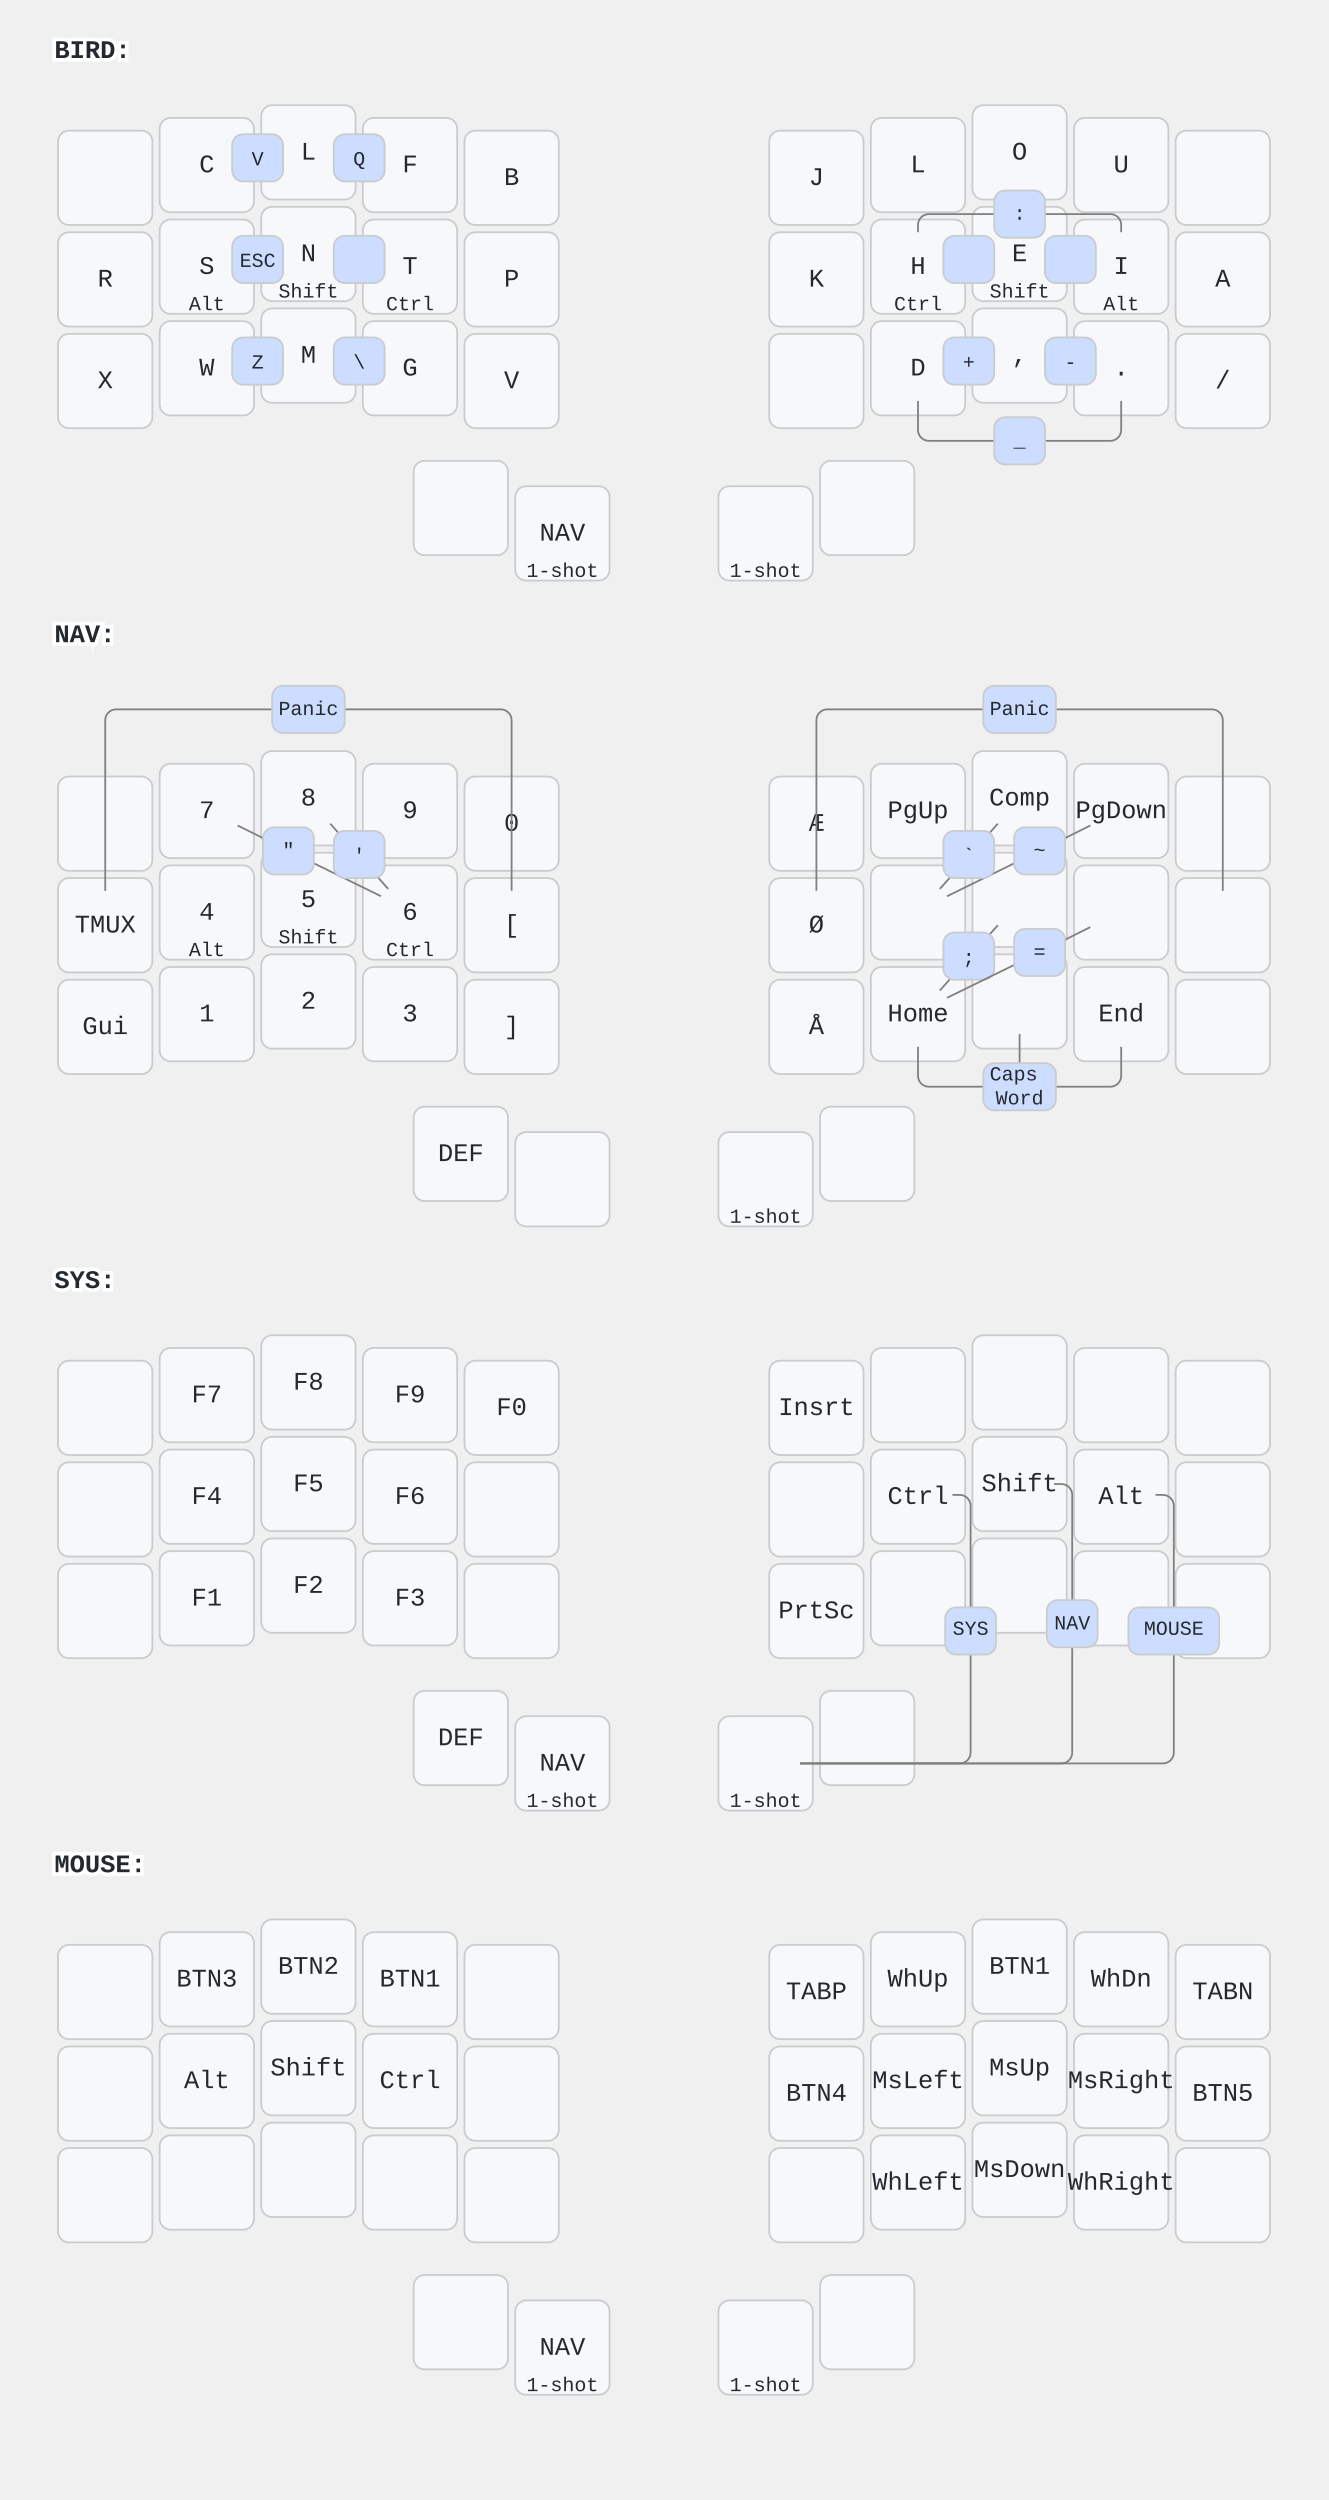
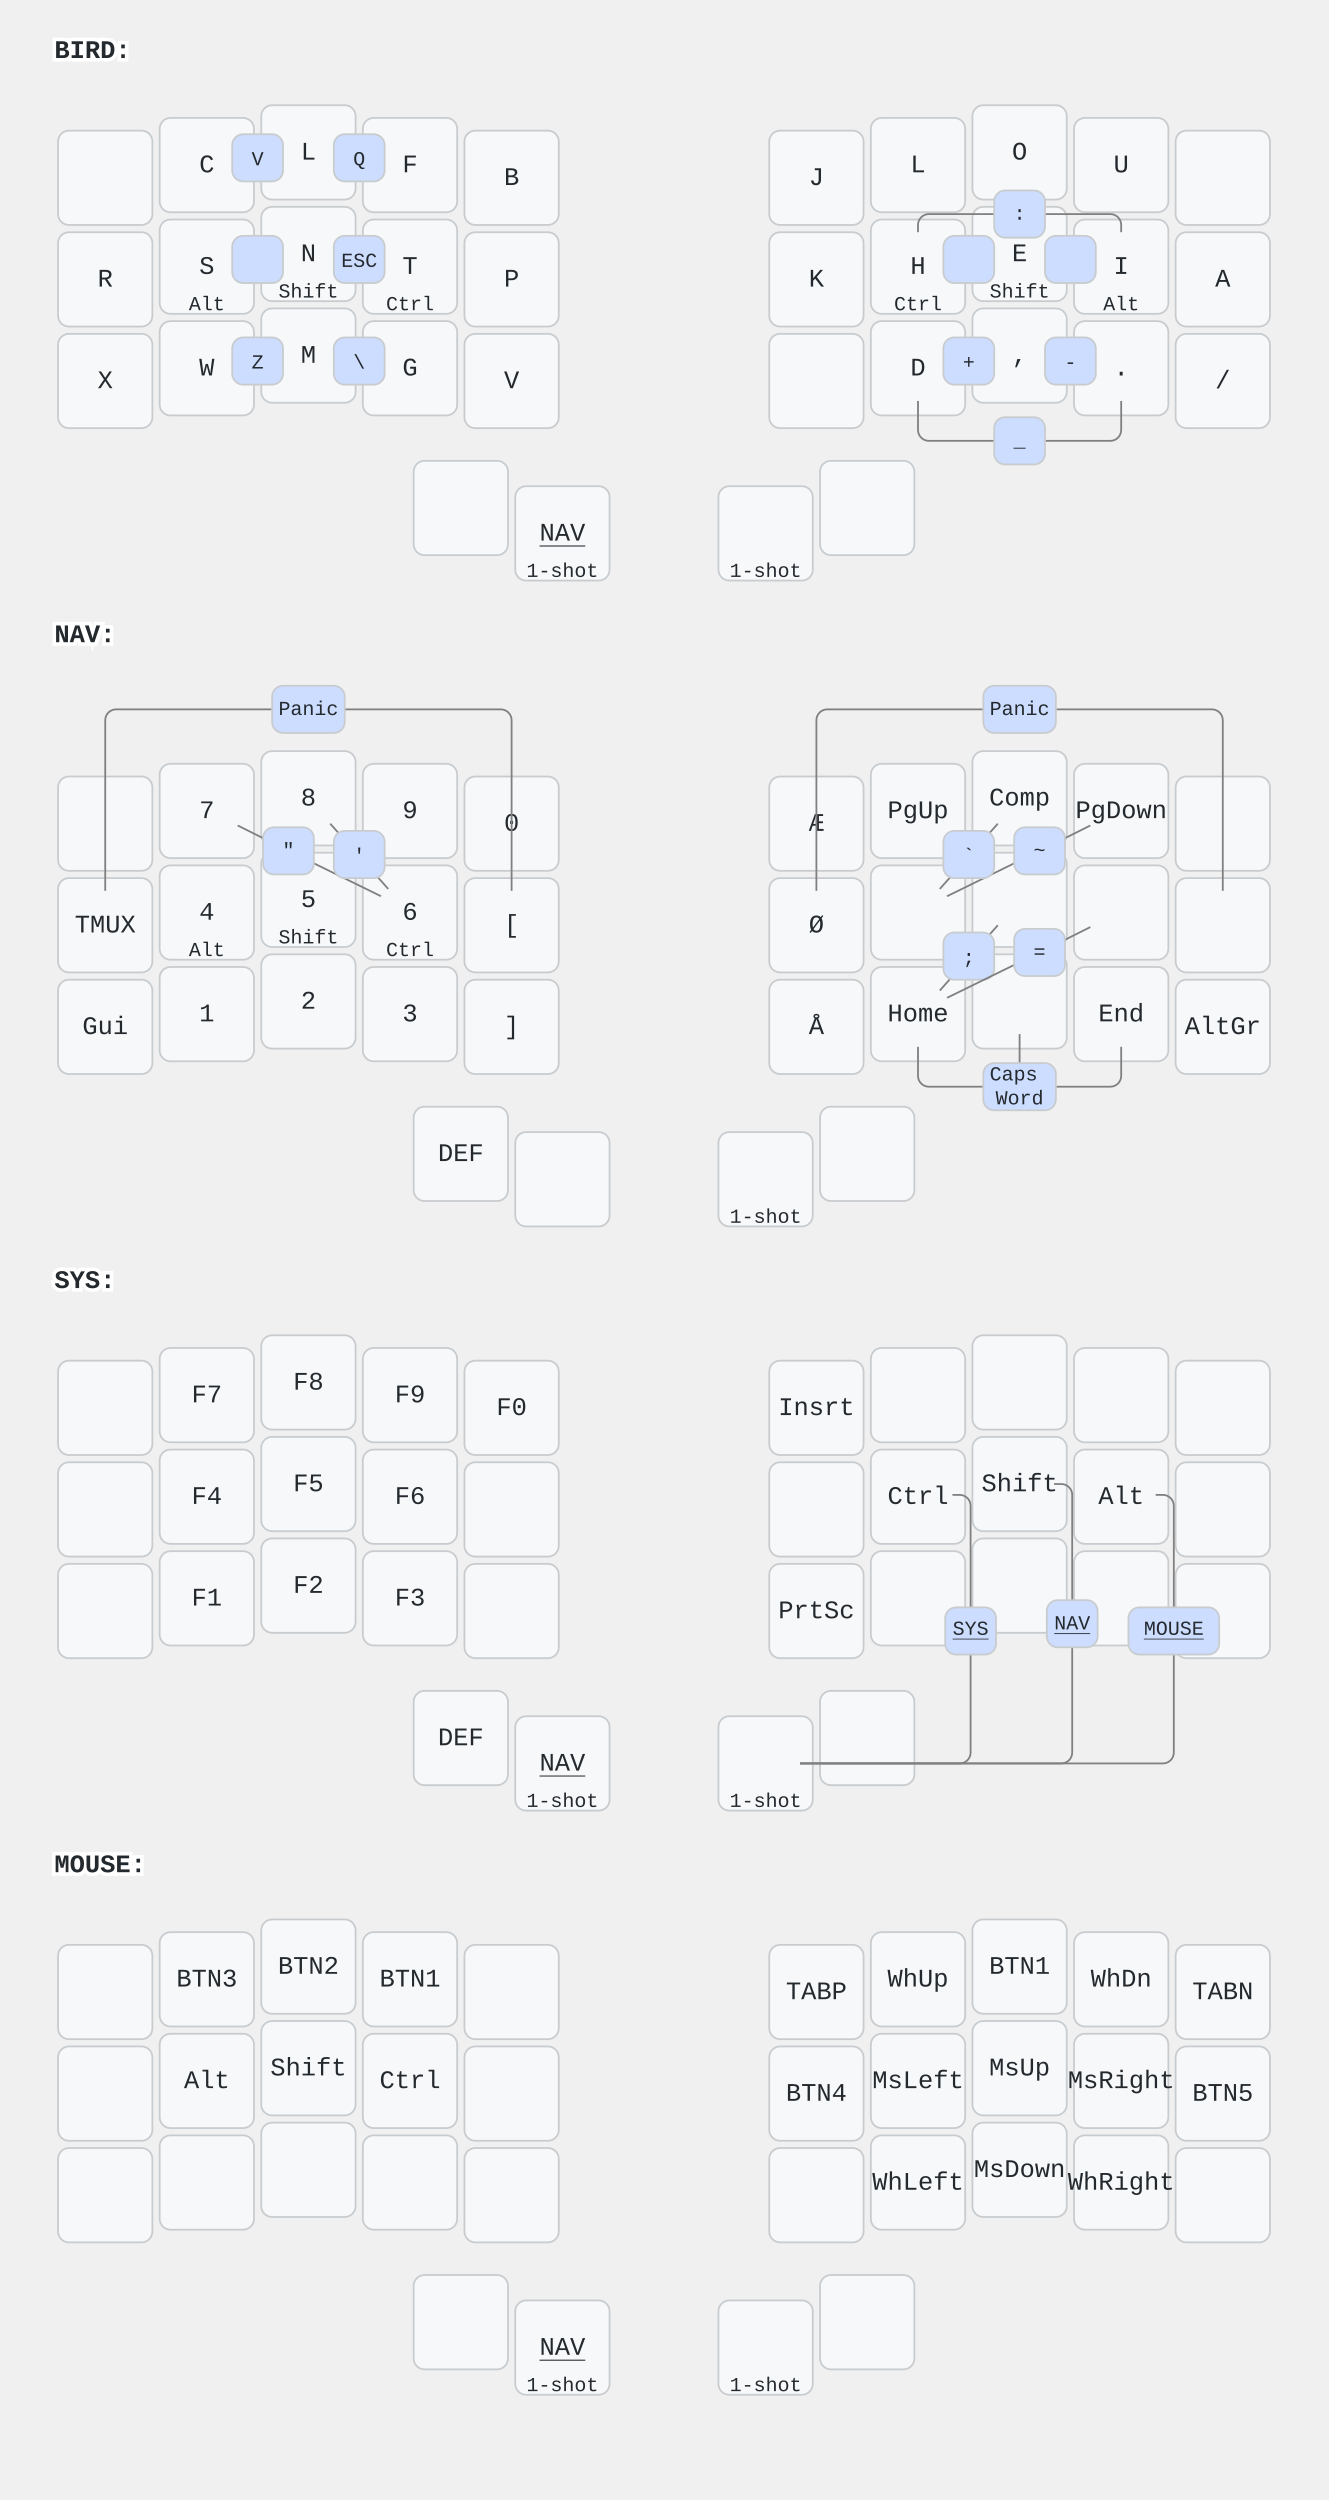
<svg xmlns="http://www.w3.org/2000/svg" xmlns:xlink="http://www.w3.org/1999/xlink" width="732" height="1378" viewBox="0 0 732 1378" class="keymap">
  <defs>/* start glyphs */
<svg id="mdi:apple-keyboard-shift">
      <svg id="mdi-apple-keyboard-shift" viewBox="0 0 24 24">
        <path d="M15,18V12H17.17L12,6.83L6.83,12H9V18H15M12,4L22,14H17V20H7V14H2L12,4Z" />
      </svg>
    </svg>
    <svg id="mdi:backspace-outline">
      <svg id="mdi-backspace-outline" viewBox="0 0 24 24">
        <path d="M19,15.59L17.59,17L14,13.41L10.41,17L9,15.59L12.59,12L9,8.41L10.41,7L14,10.59L17.59,7L19,8.41L15.41,12L19,15.59M22,3A2,2 0 0,1 24,5V19A2,2 0 0,1 22,21H7C6.31,21 5.77,20.64 5.41,20.11L0,12L5.41,3.88C5.77,3.35 6.31,3 7,3H22M22,5H7L2.28,12L7,19H22V5Z" />
      </svg>
    </svg>
    <svg id="mdi:backspace-reverse-outline">
      <svg id="mdi-backspace-reverse-outline" viewBox="0 0 24 24">
        <path d="M5,15.59L6.41,17L10,13.41L13.59,17L15,15.59L11.41,12L15,8.41L13.59,7L10,10.59L6.41,7L5,8.41L8.59,12L5,15.59M2,3A2,2 0 0,0 0,5V19A2,2 0 0,0 2,21H17C17.69,21 18.23,20.64 18.59,20.11L24,12L18.59,3.88C18.23,3.35 17.69,3 17,3H2M2,5H17L21.72,12L17,19H2V5Z" />
      </svg>
    </svg>
    <svg id="mdi:chevron-down">
      <svg id="mdi-chevron-down" viewBox="0 0 24 24">
        <path d="M7.41,8.58L12,13.17L16.59,8.58L18,10L12,16L6,10L7.41,8.58Z" />
      </svg>
    </svg>
    <svg id="mdi:chevron-left">
      <svg id="mdi-chevron-left" viewBox="0 0 24 24">
        <path d="M15.41,16.58L10.83,12L15.41,7.41L14,6L8,12L14,18L15.41,16.58Z" />
      </svg>
    </svg>
    <svg id="mdi:chevron-right">
      <svg id="mdi-chevron-right" viewBox="0 0 24 24">
        <path d="M8.59,16.58L13.17,12L8.59,7.41L10,6L16,12L10,18L8.59,16.58Z" />
      </svg>
    </svg>
    <svg id="mdi:chevron-up">
      <svg id="mdi-chevron-up" viewBox="0 0 24 24">
        <path d="M7.41,15.41L12,10.83L16.59,15.41L18,14L12,8L6,14L7.41,15.41Z" />
      </svg>
    </svg>
    <svg id="mdi:keyboard-return">
      <svg id="mdi-keyboard-return" viewBox="0 0 24 24">
        <path d="M19,7V11H5.83L9.41,7.41L8,6L2,12L8,18L9.41,16.58L5.83,13H21V7H19Z" />
      </svg>
    </svg>
    <svg id="mdi:keyboard-space">
      <svg id="mdi-keyboard-space" viewBox="0 0 24 24">
        <path d="M3 15H5V19H19V15H21V19C21 20.1 20.1 21 19 21H5C3.9 21 3 20.1 3 19V15Z" />
      </svg>
    </svg>
    <svg id="mdi:keyboard-tab">
      <svg id="mdi-keyboard-tab" viewBox="0 0 24 24">
        <path d="M20,18H22V6H20M11.59,7.41L15.17,11H1V13H15.17L11.59,16.58L13,18L19,12L13,6L11.59,7.41Z" />
      </svg>
    </svg>
    <svg id="mdi:swap-horizontal">
      <svg id="mdi-swap-horizontal" viewBox="0 0 24 24">
        <path d="M21,9L17,5V8H10V10H17V13M7,11L3,15L7,19V16H14V14H7V11Z" />
      </svg>
    </svg>
  </defs>/* end glyphs */
<style>/* inherit to force styles through use tags */
svg path {
    fill: inherit;
}

/* font and background color specifications */
svg.keymap {
    font-family: SFMono-Regular,Consolas,Liberation Mono,Menlo,monospace;
    font-size: 14px;
    font-kerning: normal;
    text-rendering: optimizeLegibility;
    fill: #24292e;
}

/* default key styling */
rect.key {
    fill: #f6f8fa;
}

rect.key, rect.combo {
    stroke: #c9cccf;
    stroke-width: 1;
}

/* default key side styling, only used is draw_key_sides is set */
rect.side {
    filter: brightness(90%);
}

/* color accent for combo boxes */
rect.combo, rect.combo-separate {
    fill: #cdf;
}

/* color accent for held keys */
rect.held, rect.combo.held {
    fill: #fdd;
}

/* color accent for ghost (optional) keys */
rect.ghost, rect.combo.ghost {
    stroke-dasharray: 4, 4;
    stroke-width: 2;
}

text {
    text-anchor: middle;
    dominant-baseline: middle;
}

/* styling for layer labels */
text.label {
    font-weight: bold;
    text-anchor: start;
    stroke: white;
    stroke-width: 4;
    paint-order: stroke;
}

/* styling for optional footer */
text.footer {
    text-anchor: end;
    dominant-baseline: auto;
    stroke: white;
    stroke-width: 4;
    paint-order: stroke;
}

- /* styling for combo tap, and key hold/shifted label text */
- text.combo, text.hold, text.shifted {
+ /* styling for combo tap, and key non-tap label text */
+ text.combo, text.hold, text.shifted, text.left, text.right {
    font-size: 11px;
}

text.hold {
    text-anchor: middle;
    dominant-baseline: auto;
}

text.shifted {
    text-anchor: middle;
    dominant-baseline: hanging;
}

+ text.left {
+     text-anchor: start;
+ }
+ 
+ text.right {
+     text-anchor: end;
+ }
+ 
+ text.layer-activator {
+     text-decoration: underline;
+ }
+ 
/* styling for hold/shifted label text in combo box */
- text.combo.hold, text.combo.shifted {
+ text.combo.hold, text.combo.shifted, text.combo.left, text.combo.right {
    font-size: 8px;
}

/* lighter symbol for transparent keys */
text.trans {
    fill: #7b7e81;
}

/* styling for combo dendrons */
path.combo {
    stroke-width: 1;
    stroke: gray;
    fill: none;
}

/* Start Tabler Icons Cleanup */
/* cannot use height/width with glyphs */
.icon-tabler &gt; path {
    fill: inherit;
    stroke: inherit;
    stroke-width: 2;
}
/* hide tabler's default box */
.icon-tabler &gt; path[stroke="none"][fill="none"] {
    visibility: hidden;
}
/* End Tabler Icons Cleanup */
</style>
  <g transform="translate(30, 0)" class="layer-BIRD">
-     <text x="0" y="28" class="label">BIRD:</text>
+     <text x="0" y="28" class="label" id="BIRD">BIRD:</text>
    <g transform="translate(0, 56)">
      <g transform="translate(28, 42)" class="key keypos-0">
        <rect rx="6" ry="6" x="-26" y="-26" width="52" height="52" class="key" />
        <use href="#mdi:swap-horizontal" xlink:href="#mdi:swap-horizontal" x="-7" y="-7" height="14" width="14.0" class="key tap glyph mdi:swap-horizontal" />
      </g>
      <g transform="translate(84, 35)" class="key keypos-1">
        <rect rx="6" ry="6" x="-26" y="-26" width="52" height="52" class="key" />
        <text x="0" y="0" class="key tap">C</text>
      </g>
      <g transform="translate(140, 28)" class="key keypos-2">
        <rect rx="6" ry="6" x="-26" y="-26" width="52" height="52" class="key" />
        <text x="0" y="0" class="key tap">L</text>
      </g>
      <g transform="translate(196, 35)" class="key keypos-3">
        <rect rx="6" ry="6" x="-26" y="-26" width="52" height="52" class="key" />
        <text x="0" y="0" class="key tap">F</text>
      </g>
      <g transform="translate(252, 42)" class="key keypos-4">
        <rect rx="6" ry="6" x="-26" y="-26" width="52" height="52" class="key" />
        <text x="0" y="0" class="key tap">B</text>
      </g>
      <g transform="translate(420, 42)" class="key keypos-5">
        <rect rx="6" ry="6" x="-26" y="-26" width="52" height="52" class="key" />
        <text x="0" y="0" class="key tap">J</text>
      </g>
      <g transform="translate(476, 35)" class="key keypos-6">
        <rect rx="6" ry="6" x="-26" y="-26" width="52" height="52" class="key" />
        <text x="0" y="0" class="key tap">L</text>
      </g>
      <g transform="translate(532, 28)" class="key keypos-7">
        <rect rx="6" ry="6" x="-26" y="-26" width="52" height="52" class="key" />
        <text x="0" y="0" class="key tap">O</text>
      </g>
      <g transform="translate(588, 35)" class="key keypos-8">
        <rect rx="6" ry="6" x="-26" y="-26" width="52" height="52" class="key" />
        <text x="0" y="0" class="key tap">U</text>
      </g>
      <g transform="translate(644, 42)" class="key keypos-9">
        <rect rx="6" ry="6" x="-26" y="-26" width="52" height="52" class="key" />
        <use href="#mdi:swap-horizontal" xlink:href="#mdi:swap-horizontal" x="-7" y="-7" height="14" width="14.0" class="key tap glyph mdi:swap-horizontal" />
      </g>
      <g transform="translate(28, 98)" class="key keypos-10">
        <rect rx="6" ry="6" x="-26" y="-26" width="52" height="52" class="key" />
        <text x="0" y="0" class="key tap">R</text>
      </g>
      <g transform="translate(84, 91)" class="key keypos-11">
        <rect rx="6" ry="6" x="-26" y="-26" width="52" height="52" class="key" />
        <text x="0" y="0" class="key tap">S</text>
        <text x="0" y="24" class="key hold">Alt</text>
      </g>
      <g transform="translate(140, 84)" class="key keypos-12">
        <rect rx="6" ry="6" x="-26" y="-26" width="52" height="52" class="key" />
        <text x="0" y="0" class="key tap">N</text>
        <text x="0" y="24" class="key hold">Shift</text>
      </g>
      <g transform="translate(196, 91)" class="key keypos-13">
        <rect rx="6" ry="6" x="-26" y="-26" width="52" height="52" class="key" />
        <text x="0" y="0" class="key tap">T</text>
        <text x="0" y="24" class="key hold">Ctrl</text>
      </g>
      <g transform="translate(252, 98)" class="key keypos-14">
        <rect rx="6" ry="6" x="-26" y="-26" width="52" height="52" class="key" />
        <text x="0" y="0" class="key tap">P</text>
      </g>
      <g transform="translate(420, 98)" class="key keypos-15">
        <rect rx="6" ry="6" x="-26" y="-26" width="52" height="52" class="key" />
        <text x="0" y="0" class="key tap">K</text>
      </g>
      <g transform="translate(476, 91)" class="key keypos-16">
        <rect rx="6" ry="6" x="-26" y="-26" width="52" height="52" class="key" />
        <text x="0" y="0" class="key tap">H</text>
        <text x="0" y="24" class="key hold">Ctrl</text>
      </g>
      <g transform="translate(532, 84)" class="key keypos-17">
        <rect rx="6" ry="6" x="-26" y="-26" width="52" height="52" class="key" />
        <text x="0" y="0" class="key tap">E</text>
        <text x="0" y="24" class="key hold">Shift</text>
      </g>
      <g transform="translate(588, 91)" class="key keypos-18">
        <rect rx="6" ry="6" x="-26" y="-26" width="52" height="52" class="key" />
        <text x="0" y="0" class="key tap">I</text>
        <text x="0" y="24" class="key hold">Alt</text>
      </g>
      <g transform="translate(644, 98)" class="key keypos-19">
        <rect rx="6" ry="6" x="-26" y="-26" width="52" height="52" class="key" />
        <text x="0" y="0" class="key tap">A</text>
      </g>
      <g transform="translate(28, 154)" class="key keypos-20">
        <rect rx="6" ry="6" x="-26" y="-26" width="52" height="52" class="key" />
        <text x="0" y="0" class="key tap">X</text>
      </g>
      <g transform="translate(84, 147)" class="key keypos-21">
        <rect rx="6" ry="6" x="-26" y="-26" width="52" height="52" class="key" />
        <text x="0" y="0" class="key tap">W</text>
      </g>
      <g transform="translate(140, 140)" class="key keypos-22">
        <rect rx="6" ry="6" x="-26" y="-26" width="52" height="52" class="key" />
        <text x="0" y="0" class="key tap">M</text>
      </g>
      <g transform="translate(196, 147)" class="key keypos-23">
        <rect rx="6" ry="6" x="-26" y="-26" width="52" height="52" class="key" />
        <text x="0" y="0" class="key tap">G</text>
      </g>
      <g transform="translate(252, 154)" class="key keypos-24">
        <rect rx="6" ry="6" x="-26" y="-26" width="52" height="52" class="key" />
        <text x="0" y="0" class="key tap">V</text>
      </g>
      <g transform="translate(420, 154)" class="key keypos-25">
        <rect rx="6" ry="6" x="-26" y="-26" width="52" height="52" class="key" />
      </g>
      <g transform="translate(476, 147)" class="key keypos-26">
        <rect rx="6" ry="6" x="-26" y="-26" width="52" height="52" class="key" />
        <text x="0" y="0" class="key tap">D</text>
      </g>
      <g transform="translate(532, 140)" class="key keypos-27">
        <rect rx="6" ry="6" x="-26" y="-26" width="52" height="52" class="key" />
        <text x="0" y="0" class="key tap">,</text>
      </g>
      <g transform="translate(588, 147)" class="key keypos-28">
        <rect rx="6" ry="6" x="-26" y="-26" width="52" height="52" class="key" />
        <text x="0" y="0" class="key tap">.</text>
      </g>
      <g transform="translate(644, 154)" class="key keypos-29">
        <rect rx="6" ry="6" x="-26" y="-26" width="52" height="52" class="key" />
        <text x="0" y="0" class="key tap">/</text>
      </g>
      <g transform="translate(224, 224)" class="key keypos-30">
        <rect rx="6" ry="6" x="-26" y="-26" width="52" height="52" class="key" />
        <use href="#mdi:keyboard-space" xlink:href="#mdi:keyboard-space" x="-7" y="-7" height="14" width="14.0" class="key tap glyph mdi:keyboard-space" />
      </g>
      <g transform="translate(280, 238)" class="key keypos-31">
        <rect rx="6" ry="6" x="-26" y="-26" width="52" height="52" class="key" />
-         <text x="0" y="0" class="key tap">NAV</text>
+         <a href="#NAV">
+           <text x="0" y="0" class="key tap layer-activator">NAV</text>
+         </a>
        <text x="0" y="24" class="key hold">1-shot</text>
      </g>
      <g transform="translate(392, 238)" class="key keypos-32">
        <rect rx="6" ry="6" x="-26" y="-26" width="52" height="52" class="key" />
        <use href="#mdi:apple-keyboard-shift" xlink:href="#mdi:apple-keyboard-shift" x="-7" y="-7" height="14" width="14.0" class="key tap glyph mdi:apple-keyboard-shift" />
        <text x="0" y="24" class="key hold">1-shot</text>
      </g>
      <g transform="translate(448, 224)" class="key keypos-33">
        <rect rx="6" ry="6" x="-26" y="-26" width="52" height="52" class="key" />
        <use href="#mdi:backspace-outline" xlink:href="#mdi:backspace-outline" x="-7" y="-7" height="14" width="14.0" class="key tap glyph mdi:backspace-outline" />
      </g>
      <g class="combo combopos-0">
        <path d="M532,62 h-50 a6.0,6.0 0 0 0 -6.0,6.0 v4" class="combo" />
        <path d="M532,62 h50 a6.0,6.0 0 0 1 6.0,6.0 v4" class="combo" />
        <rect rx="6" ry="6" x="518" y="49" width="28" height="26" class="combo" />
        <text x="532" y="62" class="combo tap">:</text>
      </g>
      <g class="combo combopos-1">
        <rect rx="6" ry="6" x="546" y="74" width="28" height="26" class="combo" />
        <use href="#mdi:keyboard-return" xlink:href="#mdi:keyboard-return" x="553" y="80" height="14" width="14.0" class="combo tap glyph mdi:keyboard-return" />
      </g>
      <g class="combo combopos-2">
        <rect rx="6" ry="6" x="546" y="130" width="28" height="26" class="combo" />
        <text x="560" y="144" class="combo tap">-</text>
      </g>
      <g class="combo combopos-3">
        <path d="M532,187 h-50 a6.0,6.0 0 0 1 -6.0,-6.0 v-16" class="combo" />
        <path d="M532,187 h50 a6.0,6.0 0 0 0 6.0,-6.0 v-16" class="combo" />
        <rect rx="6" ry="6" x="518" y="174" width="28" height="26" class="combo" />
        <text x="532" y="187" class="combo tap">_</text>
      </g>
      <g class="combo combopos-4">
        <rect rx="6" ry="6" x="490" y="130" width="28" height="26" class="combo" />
        <text x="504" y="144" class="combo tap">+</text>
      </g>
      <g class="combo combopos-5">
        <rect rx="6" ry="6" x="98" y="74" width="28" height="26" class="combo" />
-         <text x="112" y="88" class="combo tap">ESC</text>
+         <use href="#mdi:keyboard-tab" xlink:href="#mdi:keyboard-tab" x="105" y="80" height="14" width="14.0" class="combo tap glyph mdi:keyboard-tab" />
      </g>
      <g class="combo combopos-6">
        <rect rx="6" ry="6" x="154" y="74" width="28" height="26" class="combo" />
-         <use href="#mdi:keyboard-tab" xlink:href="#mdi:keyboard-tab" x="161" y="80" height="14" width="14.0" class="combo tap glyph mdi:keyboard-tab" />
+         <text x="168" y="88" class="combo tap">ESC</text>
      </g>
      <g class="combo combopos-7">
        <rect rx="6" ry="6" x="98" y="130" width="28" height="26" class="combo" />
        <text x="112" y="144" class="combo tap">Z</text>
      </g>
      <g class="combo combopos-8">
        <rect rx="6" ry="6" x="154" y="130" width="28" height="26" class="combo" />
        <text x="168" y="144" class="combo tap">\</text>
      </g>
      <g class="combo combopos-9">
        <rect rx="6" ry="6" x="98" y="18" width="28" height="26" class="combo" />
        <text x="112" y="32" class="combo tap">V</text>
      </g>
      <g class="combo combopos-10">
        <rect rx="6" ry="6" x="154" y="18" width="28" height="26" class="combo" />
        <text x="168" y="32" class="combo tap">Q</text>
      </g>
      <g class="combo combopos-11">
        <rect rx="6" ry="6" x="490" y="74" width="28" height="26" class="combo" />
        <use href="#mdi:backspace-outline" xlink:href="#mdi:backspace-outline" x="497" y="80" height="14" width="14.0" class="combo tap glyph mdi:backspace-outline" />
      </g>
    </g>
  </g>
  <g transform="translate(30, 322)" class="layer-NAV">
-     <text x="0" y="28" class="label">NAV:</text>
+     <text x="0" y="28" class="label" id="NAV">NAV:</text>
    <g transform="translate(0, 90)">
      <g transform="translate(28, 42)" class="key keypos-0">
        <rect rx="6" ry="6" x="-26" y="-26" width="52" height="52" class="key" />
        <use href="#mdi:swap-horizontal" xlink:href="#mdi:swap-horizontal" x="-7" y="-7" height="14" width="14.0" class="key tap glyph mdi:swap-horizontal" />
      </g>
      <g transform="translate(84, 35)" class="key keypos-1">
        <rect rx="6" ry="6" x="-26" y="-26" width="52" height="52" class="key" />
        <text x="0" y="0" class="key tap">7</text>
      </g>
      <g transform="translate(140, 28)" class="key keypos-2">
        <rect rx="6" ry="6" x="-26" y="-26" width="52" height="52" class="key" />
        <text x="0" y="0" class="key tap">8</text>
      </g>
      <g transform="translate(196, 35)" class="key keypos-3">
        <rect rx="6" ry="6" x="-26" y="-26" width="52" height="52" class="key" />
        <text x="0" y="0" class="key tap">9</text>
      </g>
      <g transform="translate(252, 42)" class="key keypos-4">
        <rect rx="6" ry="6" x="-26" y="-26" width="52" height="52" class="key" />
        <text x="0" y="0" class="key tap">0</text>
      </g>
      <g transform="translate(420, 42)" class="key keypos-5">
        <rect rx="6" ry="6" x="-26" y="-26" width="52" height="52" class="key" />
        <text x="0" y="0" class="key tap">Æ</text>
      </g>
      <g transform="translate(476, 35)" class="key keypos-6">
        <rect rx="6" ry="6" x="-26" y="-26" width="52" height="52" class="key" />
        <text x="0" y="0" class="key tap">PgUp</text>
      </g>
      <g transform="translate(532, 28)" class="key keypos-7">
        <rect rx="6" ry="6" x="-26" y="-26" width="52" height="52" class="key" />
        <text x="0" y="0" class="key tap">Comp</text>
      </g>
      <g transform="translate(588, 35)" class="key keypos-8">
        <rect rx="6" ry="6" x="-26" y="-26" width="52" height="52" class="key" />
        <text x="0" y="0" class="key tap">PgDown</text>
      </g>
      <g transform="translate(644, 42)" class="key keypos-9">
        <rect rx="6" ry="6" x="-26" y="-26" width="52" height="52" class="key" />
        <use href="#mdi:swap-horizontal" xlink:href="#mdi:swap-horizontal" x="-7" y="-7" height="14" width="14.0" class="key tap glyph mdi:swap-horizontal" />
      </g>
      <g transform="translate(28, 98)" class="key keypos-10">
        <rect rx="6" ry="6" x="-26" y="-26" width="52" height="52" class="key" />
        <text x="0" y="0" class="key tap">TMUX</text>
      </g>
      <g transform="translate(84, 91)" class="key keypos-11">
        <rect rx="6" ry="6" x="-26" y="-26" width="52" height="52" class="key" />
        <text x="0" y="0" class="key tap">4</text>
        <text x="0" y="24" class="key hold">Alt</text>
      </g>
      <g transform="translate(140, 84)" class="key keypos-12">
        <rect rx="6" ry="6" x="-26" y="-26" width="52" height="52" class="key" />
        <text x="0" y="0" class="key tap">5</text>
        <text x="0" y="24" class="key hold">Shift</text>
      </g>
      <g transform="translate(196, 91)" class="key keypos-13">
        <rect rx="6" ry="6" x="-26" y="-26" width="52" height="52" class="key" />
        <text x="0" y="0" class="key tap">6</text>
        <text x="0" y="24" class="key hold">Ctrl</text>
      </g>
      <g transform="translate(252, 98)" class="key keypos-14">
        <rect rx="6" ry="6" x="-26" y="-26" width="52" height="52" class="key" />
        <text x="0" y="0" class="key tap">[</text>
      </g>
      <g transform="translate(420, 98)" class="key keypos-15">
        <rect rx="6" ry="6" x="-26" y="-26" width="52" height="52" class="key" />
        <text x="0" y="0" class="key tap">Ø</text>
      </g>
      <g transform="translate(476, 91)" class="key keypos-16">
        <rect rx="6" ry="6" x="-26" y="-26" width="52" height="52" class="key" />
        <use href="#mdi:chevron-left" xlink:href="#mdi:chevron-left" x="-7" y="-7" height="14" width="14.0" class="key tap glyph mdi:chevron-left" />
      </g>
      <g transform="translate(532, 84)" class="key keypos-17">
        <rect rx="6" ry="6" x="-26" y="-26" width="52" height="52" class="key" />
        <use href="#mdi:chevron-up" xlink:href="#mdi:chevron-up" x="-7" y="-7" height="14" width="14.0" class="key tap glyph mdi:chevron-up" />
      </g>
      <g transform="translate(588, 91)" class="key keypos-18">
        <rect rx="6" ry="6" x="-26" y="-26" width="52" height="52" class="key" />
        <use href="#mdi:chevron-right" xlink:href="#mdi:chevron-right" x="-7" y="-7" height="14" width="14.0" class="key tap glyph mdi:chevron-right" />
      </g>
      <g transform="translate(644, 98)" class="key keypos-19">
        <rect rx="6" ry="6" x="-26" y="-26" width="52" height="52" class="key" />
        <use href="#mdi:backspace-reverse-outline" xlink:href="#mdi:backspace-reverse-outline" x="-7" y="-7" height="14" width="14.0" class="key tap glyph mdi:backspace-reverse-outline" />
      </g>
      <g transform="translate(28, 154)" class="key keypos-20">
        <rect rx="6" ry="6" x="-26" y="-26" width="52" height="52" class="key" />
        <text x="0" y="0" class="key tap">Gui</text>
      </g>
      <g transform="translate(84, 147)" class="key keypos-21">
        <rect rx="6" ry="6" x="-26" y="-26" width="52" height="52" class="key" />
        <text x="0" y="0" class="key tap">1</text>
      </g>
      <g transform="translate(140, 140)" class="key keypos-22">
        <rect rx="6" ry="6" x="-26" y="-26" width="52" height="52" class="key" />
        <text x="0" y="0" class="key tap">2</text>
      </g>
      <g transform="translate(196, 147)" class="key keypos-23">
        <rect rx="6" ry="6" x="-26" y="-26" width="52" height="52" class="key" />
        <text x="0" y="0" class="key tap">3</text>
      </g>
      <g transform="translate(252, 154)" class="key keypos-24">
        <rect rx="6" ry="6" x="-26" y="-26" width="52" height="52" class="key" />
        <text x="0" y="0" class="key tap">]</text>
      </g>
      <g transform="translate(420, 154)" class="key keypos-25">
        <rect rx="6" ry="6" x="-26" y="-26" width="52" height="52" class="key" />
        <text x="0" y="0" class="key tap">Å</text>
      </g>
      <g transform="translate(476, 147)" class="key keypos-26">
        <rect rx="6" ry="6" x="-26" y="-26" width="52" height="52" class="key" />
        <text x="0" y="0" class="key tap">Home</text>
      </g>
      <g transform="translate(532, 140)" class="key keypos-27">
        <rect rx="6" ry="6" x="-26" y="-26" width="52" height="52" class="key" />
        <use href="#mdi:chevron-down" xlink:href="#mdi:chevron-down" x="-7" y="-7" height="14" width="14.0" class="key tap glyph mdi:chevron-down" />
      </g>
      <g transform="translate(588, 147)" class="key keypos-28">
        <rect rx="6" ry="6" x="-26" y="-26" width="52" height="52" class="key" />
        <text x="0" y="0" class="key tap">End</text>
      </g>
      <g transform="translate(644, 154)" class="key keypos-29">
        <rect rx="6" ry="6" x="-26" y="-26" width="52" height="52" class="key" />
+         <text x="0" y="0" class="key tap">AltGr</text>
      </g>
      <g transform="translate(224, 224)" class="key keypos-30">
        <rect rx="6" ry="6" x="-26" y="-26" width="52" height="52" class="key" />
        <text x="0" y="0" class="key tap">DEF</text>
      </g>
      <g transform="translate(280, 238)" class="key keypos-31">
        <rect rx="6" ry="6" x="-26" y="-26" width="52" height="52" class="key" />
      </g>
      <g transform="translate(392, 238)" class="key keypos-32">
        <rect rx="6" ry="6" x="-26" y="-26" width="52" height="52" class="key" />
        <use href="#mdi:apple-keyboard-shift" xlink:href="#mdi:apple-keyboard-shift" x="-7" y="-7" height="14" width="14.0" class="key tap glyph mdi:apple-keyboard-shift" />
        <text x="0" y="24" class="key hold">1-shot</text>
      </g>
      <g transform="translate(448, 224)" class="key keypos-33">
        <rect rx="6" ry="6" x="-26" y="-26" width="52" height="52" class="key" />
        <use href="#mdi:backspace-outline" xlink:href="#mdi:backspace-outline" x="-7" y="-7" height="14" width="14.0" class="key tap glyph mdi:backspace-outline" />
      </g>
      <g class="combo combopos-0">
        <path d="M532,187 h-50 a6.0,6.0 0 0 1 -6.0,-6.0 v-16" class="combo" />
        <path d="M532,187 l0,-29" class="combo" />
        <path d="M532,187 h50 a6.0,6.0 0 0 0 6.0,-6.0 v-16" class="combo" />
        <rect rx="6" ry="6" x="512" y="174" width="40" height="26" class="combo" />
        <text x="532" y="187" class="combo tap">
          <tspan x="532" dy="-0.6em">Caps</tspan>
          <tspan x="532" dy="1.2em">Word</tspan>
        </text>
      </g>
      <g class="combo combopos-1">
        <path d="M543,57 l-51,25" class="combo" />
        <path d="M543,57 l28,-14" class="combo" />
        <rect rx="6" ry="6" x="529" y="44" width="28" height="26" class="combo" />
        <text x="543" y="57" class="combo tap">~</text>
      </g>
      <g class="combo combopos-2">
        <path d="M504,60 l-16,18" class="combo" />
        <path d="M504,60 l16,-18" class="combo" />
        <rect rx="6" ry="6" x="490" y="46" width="28" height="26" class="combo" />
        <text x="504" y="60" class="combo tap">`</text>
      </g>
      <g class="combo combopos-3">
        <path d="M504,116 l-16,18" class="combo" />
        <path d="M504,116 l16,-18" class="combo" />
        <rect rx="6" ry="6" x="490" y="102" width="28" height="26" class="combo" />
        <text x="504" y="116" class="combo tap">;</text>
      </g>
      <g class="combo combopos-4">
        <path d="M543,113 l-51,25" class="combo" />
        <path d="M543,113 l28,-14" class="combo" />
        <rect rx="6" ry="6" x="529" y="100" width="28" height="26" class="combo" />
        <text x="543" y="113" class="combo tap">=</text>
      </g>
      <g class="combo combopos-5">
        <path d="M129,57 l-28,-14" class="combo" />
        <path d="M129,57 l51,25" class="combo" />
        <rect rx="6" ry="6" x="115" y="44" width="28" height="26" class="combo" />
        <text x="129" y="57" class="combo tap">"</text>
      </g>
      <g class="combo combopos-6">
        <path d="M168,60 l-16,-18" class="combo" />
        <path d="M168,60 l16,18" class="combo" />
        <rect rx="6" ry="6" x="154" y="46" width="28" height="26" class="combo" />
        <text x="168" y="60" class="combo tap">'</text>
      </g>
      <g class="combo combopos-7">
        <path d="M140,-21 h-106 a6.0,6.0 0 0 0 -6.0,6.0 v94" class="combo" />
        <path d="M140,-21 h106 a6.0,6.0 0 0 1 6.0,6.0 v94" class="combo" />
        <rect rx="6" ry="6" x="120" y="-34" width="40" height="26" class="combo" />
        <text x="140" y="-21" class="combo tap">Panic</text>
      </g>
      <g class="combo combopos-8">
        <path d="M532,-21 h-106 a6.0,6.0 0 0 0 -6.0,6.0 v94" class="combo" />
        <path d="M532,-21 h106 a6.0,6.0 0 0 1 6.0,6.0 v94" class="combo" />
        <rect rx="6" ry="6" x="512" y="-34" width="40" height="26" class="combo" />
        <text x="532" y="-21" class="combo tap">Panic</text>
      </g>
    </g>
  </g>
  <g transform="translate(30, 678)" class="layer-SYS">
-     <text x="0" y="28" class="label">SYS:</text>
+     <text x="0" y="28" class="label" id="SYS">SYS:</text>
    <g transform="translate(0, 56)">
      <g transform="translate(28, 42)" class="key keypos-0">
        <rect rx="6" ry="6" x="-26" y="-26" width="52" height="52" class="key" />
      </g>
      <g transform="translate(84, 35)" class="key keypos-1">
        <rect rx="6" ry="6" x="-26" y="-26" width="52" height="52" class="key" />
        <text x="0" y="0" class="key tap">F7</text>
      </g>
      <g transform="translate(140, 28)" class="key keypos-2">
        <rect rx="6" ry="6" x="-26" y="-26" width="52" height="52" class="key" />
        <text x="0" y="0" class="key tap">F8</text>
      </g>
      <g transform="translate(196, 35)" class="key keypos-3">
        <rect rx="6" ry="6" x="-26" y="-26" width="52" height="52" class="key" />
        <text x="0" y="0" class="key tap">F9</text>
      </g>
      <g transform="translate(252, 42)" class="key keypos-4">
        <rect rx="6" ry="6" x="-26" y="-26" width="52" height="52" class="key" />
        <text x="0" y="0" class="key tap">F0</text>
      </g>
      <g transform="translate(420, 42)" class="key keypos-5">
        <rect rx="6" ry="6" x="-26" y="-26" width="52" height="52" class="key" />
        <text x="0" y="0" class="key tap">Insrt</text>
      </g>
      <g transform="translate(476, 35)" class="key keypos-6">
        <rect rx="6" ry="6" x="-26" y="-26" width="52" height="52" class="key" />
      </g>
      <g transform="translate(532, 28)" class="key keypos-7">
        <rect rx="6" ry="6" x="-26" y="-26" width="52" height="52" class="key" />
      </g>
      <g transform="translate(588, 35)" class="key keypos-8">
        <rect rx="6" ry="6" x="-26" y="-26" width="52" height="52" class="key" />
      </g>
      <g transform="translate(644, 42)" class="key keypos-9">
        <rect rx="6" ry="6" x="-26" y="-26" width="52" height="52" class="key" />
      </g>
      <g transform="translate(28, 98)" class="key keypos-10">
        <rect rx="6" ry="6" x="-26" y="-26" width="52" height="52" class="key" />
      </g>
      <g transform="translate(84, 91)" class="key keypos-11">
        <rect rx="6" ry="6" x="-26" y="-26" width="52" height="52" class="key" />
        <text x="0" y="0" class="key tap">F4</text>
      </g>
      <g transform="translate(140, 84)" class="key keypos-12">
        <rect rx="6" ry="6" x="-26" y="-26" width="52" height="52" class="key" />
        <text x="0" y="0" class="key tap">F5</text>
      </g>
      <g transform="translate(196, 91)" class="key keypos-13">
        <rect rx="6" ry="6" x="-26" y="-26" width="52" height="52" class="key" />
        <text x="0" y="0" class="key tap">F6</text>
      </g>
      <g transform="translate(252, 98)" class="key keypos-14">
        <rect rx="6" ry="6" x="-26" y="-26" width="52" height="52" class="key" />
      </g>
      <g transform="translate(420, 98)" class="key keypos-15">
        <rect rx="6" ry="6" x="-26" y="-26" width="52" height="52" class="key" />
      </g>
      <g transform="translate(476, 91)" class="key keypos-16">
        <rect rx="6" ry="6" x="-26" y="-26" width="52" height="52" class="key" />
        <text x="0" y="0" class="key tap">Ctrl</text>
      </g>
      <g transform="translate(532, 84)" class="key keypos-17">
        <rect rx="6" ry="6" x="-26" y="-26" width="52" height="52" class="key" />
        <text x="0" y="0" class="key tap">Shift</text>
      </g>
      <g transform="translate(588, 91)" class="key keypos-18">
        <rect rx="6" ry="6" x="-26" y="-26" width="52" height="52" class="key" />
        <text x="0" y="0" class="key tap">Alt</text>
      </g>
      <g transform="translate(644, 98)" class="key keypos-19">
        <rect rx="6" ry="6" x="-26" y="-26" width="52" height="52" class="key" />
      </g>
      <g transform="translate(28, 154)" class="key keypos-20">
        <rect rx="6" ry="6" x="-26" y="-26" width="52" height="52" class="key" />
      </g>
      <g transform="translate(84, 147)" class="key keypos-21">
        <rect rx="6" ry="6" x="-26" y="-26" width="52" height="52" class="key" />
        <text x="0" y="0" class="key tap">F1</text>
      </g>
      <g transform="translate(140, 140)" class="key keypos-22">
        <rect rx="6" ry="6" x="-26" y="-26" width="52" height="52" class="key" />
        <text x="0" y="0" class="key tap">F2</text>
      </g>
      <g transform="translate(196, 147)" class="key keypos-23">
        <rect rx="6" ry="6" x="-26" y="-26" width="52" height="52" class="key" />
        <text x="0" y="0" class="key tap">F3</text>
      </g>
      <g transform="translate(252, 154)" class="key keypos-24">
        <rect rx="6" ry="6" x="-26" y="-26" width="52" height="52" class="key" />
      </g>
      <g transform="translate(420, 154)" class="key keypos-25">
        <rect rx="6" ry="6" x="-26" y="-26" width="52" height="52" class="key" />
        <text x="0" y="0" class="key tap">PrtSc</text>
      </g>
      <g transform="translate(476, 147)" class="key keypos-26">
        <rect rx="6" ry="6" x="-26" y="-26" width="52" height="52" class="key" />
      </g>
      <g transform="translate(532, 140)" class="key keypos-27">
        <rect rx="6" ry="6" x="-26" y="-26" width="52" height="52" class="key" />
      </g>
      <g transform="translate(588, 147)" class="key keypos-28">
        <rect rx="6" ry="6" x="-26" y="-26" width="52" height="52" class="key" />
      </g>
      <g transform="translate(644, 154)" class="key keypos-29">
        <rect rx="6" ry="6" x="-26" y="-26" width="52" height="52" class="key" />
      </g>
      <g transform="translate(224, 224)" class="key keypos-30">
        <rect rx="6" ry="6" x="-26" y="-26" width="52" height="52" class="key" />
        <text x="0" y="0" class="key tap">DEF</text>
      </g>
      <g transform="translate(280, 238)" class="key keypos-31">
        <rect rx="6" ry="6" x="-26" y="-26" width="52" height="52" class="key" />
-         <text x="0" y="0" class="key tap">NAV</text>
+         <a href="#NAV">
+           <text x="0" y="0" class="key tap layer-activator">NAV</text>
+         </a>
        <text x="0" y="24" class="key hold">1-shot</text>
      </g>
      <g transform="translate(392, 238)" class="key keypos-32">
        <rect rx="6" ry="6" x="-26" y="-26" width="52" height="52" class="key" />
        <use href="#mdi:apple-keyboard-shift" xlink:href="#mdi:apple-keyboard-shift" x="-7" y="-7" height="14" width="14.0" class="key tap glyph mdi:apple-keyboard-shift" />
        <text x="0" y="24" class="key hold">1-shot</text>
      </g>
      <g transform="translate(448, 224)" class="key keypos-33">
        <rect rx="6" ry="6" x="-26" y="-26" width="52" height="52" class="key" />
        <use href="#mdi:backspace-outline" xlink:href="#mdi:backspace-outline" x="-7" y="-7" height="14" width="14.0" class="key tap glyph mdi:backspace-outline" />
      </g>
      <g class="combo combopos-0">
        <path d="M505,164 v68 a6.0,6.0 0 0 1 -6.0,6.0 h-88" class="combo" />
        <path d="M505,164 v-68 a6.0,6.0 0 0 0 -6.0,-6.0 h-4" class="combo" />
        <rect rx="6" ry="6" x="491" y="152" width="28" height="26" class="combo" />
-         <text x="505" y="164" class="combo tap">SYS</text>
+         <a href="#SYS">
+           <text x="505" y="164" class="combo tap layer-activator">SYS</text>
+         </a>
      </g>
      <g class="combo combopos-1">
        <path d="M561,161 v71 a6.0,6.0 0 0 1 -6.0,6.0 h-144" class="combo" />
        <path d="M561,161 v-71 a6.0,6.0 0 0 0 -6.0,-6.0 h-4" class="combo" />
        <rect rx="6" ry="6" x="547" y="148" width="28" height="26" class="combo" />
-         <text x="561" y="161" class="combo tap">NAV</text>
+         <a href="#NAV">
+           <text x="561" y="161" class="combo tap layer-activator">NAV</text>
+         </a>
      </g>
      <g class="combo combopos-2">
        <path d="M617,164 v68 a6.0,6.0 0 0 1 -6.0,6.0 h-200" class="combo" />
        <path d="M617,164 v-68 a6.0,6.0 0 0 0 -6.0,-6.0 h-4" class="combo" />
        <rect rx="6" ry="6" x="592" y="152" width="50" height="26" class="combo" />
-         <text x="617" y="164" class="combo tap">MOUSE</text>
+         <a href="#MOUSE">
+           <text x="617" y="164" class="combo tap layer-activator">MOUSE</text>
+         </a>
      </g>
    </g>
  </g>
  <g transform="translate(30, 1000)" class="layer-MOUSE">
-     <text x="0" y="28" class="label">MOUSE:</text>
+     <text x="0" y="28" class="label" id="MOUSE">MOUSE:</text>
    <g transform="translate(0, 56)">
      <g transform="translate(28, 42)" class="key keypos-0">
        <rect rx="6" ry="6" x="-26" y="-26" width="52" height="52" class="key" />
      </g>
      <g transform="translate(84, 35)" class="key keypos-1">
        <rect rx="6" ry="6" x="-26" y="-26" width="52" height="52" class="key" />
        <text x="0" y="0" class="key tap">BTN3</text>
      </g>
      <g transform="translate(140, 28)" class="key keypos-2">
        <rect rx="6" ry="6" x="-26" y="-26" width="52" height="52" class="key" />
        <text x="0" y="0" class="key tap">BTN2</text>
      </g>
      <g transform="translate(196, 35)" class="key keypos-3">
        <rect rx="6" ry="6" x="-26" y="-26" width="52" height="52" class="key" />
        <text x="0" y="0" class="key tap">BTN1</text>
      </g>
      <g transform="translate(252, 42)" class="key keypos-4">
        <rect rx="6" ry="6" x="-26" y="-26" width="52" height="52" class="key" />
      </g>
      <g transform="translate(420, 42)" class="key keypos-5">
        <rect rx="6" ry="6" x="-26" y="-26" width="52" height="52" class="key" />
        <text x="0" y="0" class="key tap">TABP</text>
      </g>
      <g transform="translate(476, 35)" class="key keypos-6">
        <rect rx="6" ry="6" x="-26" y="-26" width="52" height="52" class="key" />
        <text x="0" y="0" class="key tap">WhUp</text>
      </g>
      <g transform="translate(532, 28)" class="key keypos-7">
        <rect rx="6" ry="6" x="-26" y="-26" width="52" height="52" class="key" />
        <text x="0" y="0" class="key tap">BTN1</text>
      </g>
      <g transform="translate(588, 35)" class="key keypos-8">
        <rect rx="6" ry="6" x="-26" y="-26" width="52" height="52" class="key" />
        <text x="0" y="0" class="key tap">WhDn</text>
      </g>
      <g transform="translate(644, 42)" class="key keypos-9">
        <rect rx="6" ry="6" x="-26" y="-26" width="52" height="52" class="key" />
        <text x="0" y="0" class="key tap">TABN</text>
      </g>
      <g transform="translate(28, 98)" class="key keypos-10">
        <rect rx="6" ry="6" x="-26" y="-26" width="52" height="52" class="key" />
      </g>
      <g transform="translate(84, 91)" class="key keypos-11">
        <rect rx="6" ry="6" x="-26" y="-26" width="52" height="52" class="key" />
        <text x="0" y="0" class="key tap">Alt</text>
      </g>
      <g transform="translate(140, 84)" class="key keypos-12">
        <rect rx="6" ry="6" x="-26" y="-26" width="52" height="52" class="key" />
        <text x="0" y="0" class="key tap">Shift</text>
      </g>
      <g transform="translate(196, 91)" class="key keypos-13">
        <rect rx="6" ry="6" x="-26" y="-26" width="52" height="52" class="key" />
        <text x="0" y="0" class="key tap">Ctrl</text>
      </g>
      <g transform="translate(252, 98)" class="key keypos-14">
        <rect rx="6" ry="6" x="-26" y="-26" width="52" height="52" class="key" />
      </g>
      <g transform="translate(420, 98)" class="key keypos-15">
        <rect rx="6" ry="6" x="-26" y="-26" width="52" height="52" class="key" />
        <text x="0" y="0" class="key tap">BTN4</text>
      </g>
      <g transform="translate(476, 91)" class="key keypos-16">
        <rect rx="6" ry="6" x="-26" y="-26" width="52" height="52" class="key" />
        <text x="0" y="0" class="key tap">MsLeft</text>
      </g>
      <g transform="translate(532, 84)" class="key keypos-17">
        <rect rx="6" ry="6" x="-26" y="-26" width="52" height="52" class="key" />
        <text x="0" y="0" class="key tap">MsUp</text>
      </g>
      <g transform="translate(588, 91)" class="key keypos-18">
        <rect rx="6" ry="6" x="-26" y="-26" width="52" height="52" class="key" />
        <text x="0" y="0" class="key tap">MsRight</text>
      </g>
      <g transform="translate(644, 98)" class="key keypos-19">
        <rect rx="6" ry="6" x="-26" y="-26" width="52" height="52" class="key" />
        <text x="0" y="0" class="key tap">BTN5</text>
      </g>
      <g transform="translate(28, 154)" class="key keypos-20">
        <rect rx="6" ry="6" x="-26" y="-26" width="52" height="52" class="key" />
      </g>
      <g transform="translate(84, 147)" class="key keypos-21">
        <rect rx="6" ry="6" x="-26" y="-26" width="52" height="52" class="key" />
      </g>
      <g transform="translate(140, 140)" class="key keypos-22">
        <rect rx="6" ry="6" x="-26" y="-26" width="52" height="52" class="key" />
      </g>
      <g transform="translate(196, 147)" class="key keypos-23">
        <rect rx="6" ry="6" x="-26" y="-26" width="52" height="52" class="key" />
      </g>
      <g transform="translate(252, 154)" class="key keypos-24">
        <rect rx="6" ry="6" x="-26" y="-26" width="52" height="52" class="key" />
      </g>
      <g transform="translate(420, 154)" class="key keypos-25">
        <rect rx="6" ry="6" x="-26" y="-26" width="52" height="52" class="key" />
      </g>
      <g transform="translate(476, 147)" class="key keypos-26">
        <rect rx="6" ry="6" x="-26" y="-26" width="52" height="52" class="key" />
        <text x="0" y="0" class="key tap">WhLeft</text>
      </g>
      <g transform="translate(532, 140)" class="key keypos-27">
        <rect rx="6" ry="6" x="-26" y="-26" width="52" height="52" class="key" />
        <text x="0" y="0" class="key tap">MsDown</text>
      </g>
      <g transform="translate(588, 147)" class="key keypos-28">
        <rect rx="6" ry="6" x="-26" y="-26" width="52" height="52" class="key" />
        <text x="0" y="0" class="key tap">WhRight</text>
      </g>
      <g transform="translate(644, 154)" class="key keypos-29">
        <rect rx="6" ry="6" x="-26" y="-26" width="52" height="52" class="key" />
      </g>
      <g transform="translate(224, 224)" class="key keypos-30">
        <rect rx="6" ry="6" x="-26" y="-26" width="52" height="52" class="key" />
        <use href="#mdi:keyboard-space" xlink:href="#mdi:keyboard-space" x="-7" y="-7" height="14" width="14.0" class="key tap glyph mdi:keyboard-space" />
      </g>
      <g transform="translate(280, 238)" class="key keypos-31">
        <rect rx="6" ry="6" x="-26" y="-26" width="52" height="52" class="key" />
-         <text x="0" y="0" class="key tap">NAV</text>
+         <a href="#NAV">
+           <text x="0" y="0" class="key tap layer-activator">NAV</text>
+         </a>
        <text x="0" y="24" class="key hold">1-shot</text>
      </g>
      <g transform="translate(392, 238)" class="key keypos-32">
        <rect rx="6" ry="6" x="-26" y="-26" width="52" height="52" class="key" />
        <use href="#mdi:apple-keyboard-shift" xlink:href="#mdi:apple-keyboard-shift" x="-7" y="-7" height="14" width="14.0" class="key tap glyph mdi:apple-keyboard-shift" />
        <text x="0" y="24" class="key hold">1-shot</text>
      </g>
      <g transform="translate(448, 224)" class="key keypos-33">
        <rect rx="6" ry="6" x="-26" y="-26" width="52" height="52" class="key" />
        <use href="#mdi:backspace-outline" xlink:href="#mdi:backspace-outline" x="-7" y="-7" height="14" width="14.0" class="key tap glyph mdi:backspace-outline" />
      </g>
    </g>
  </g>
</svg>
